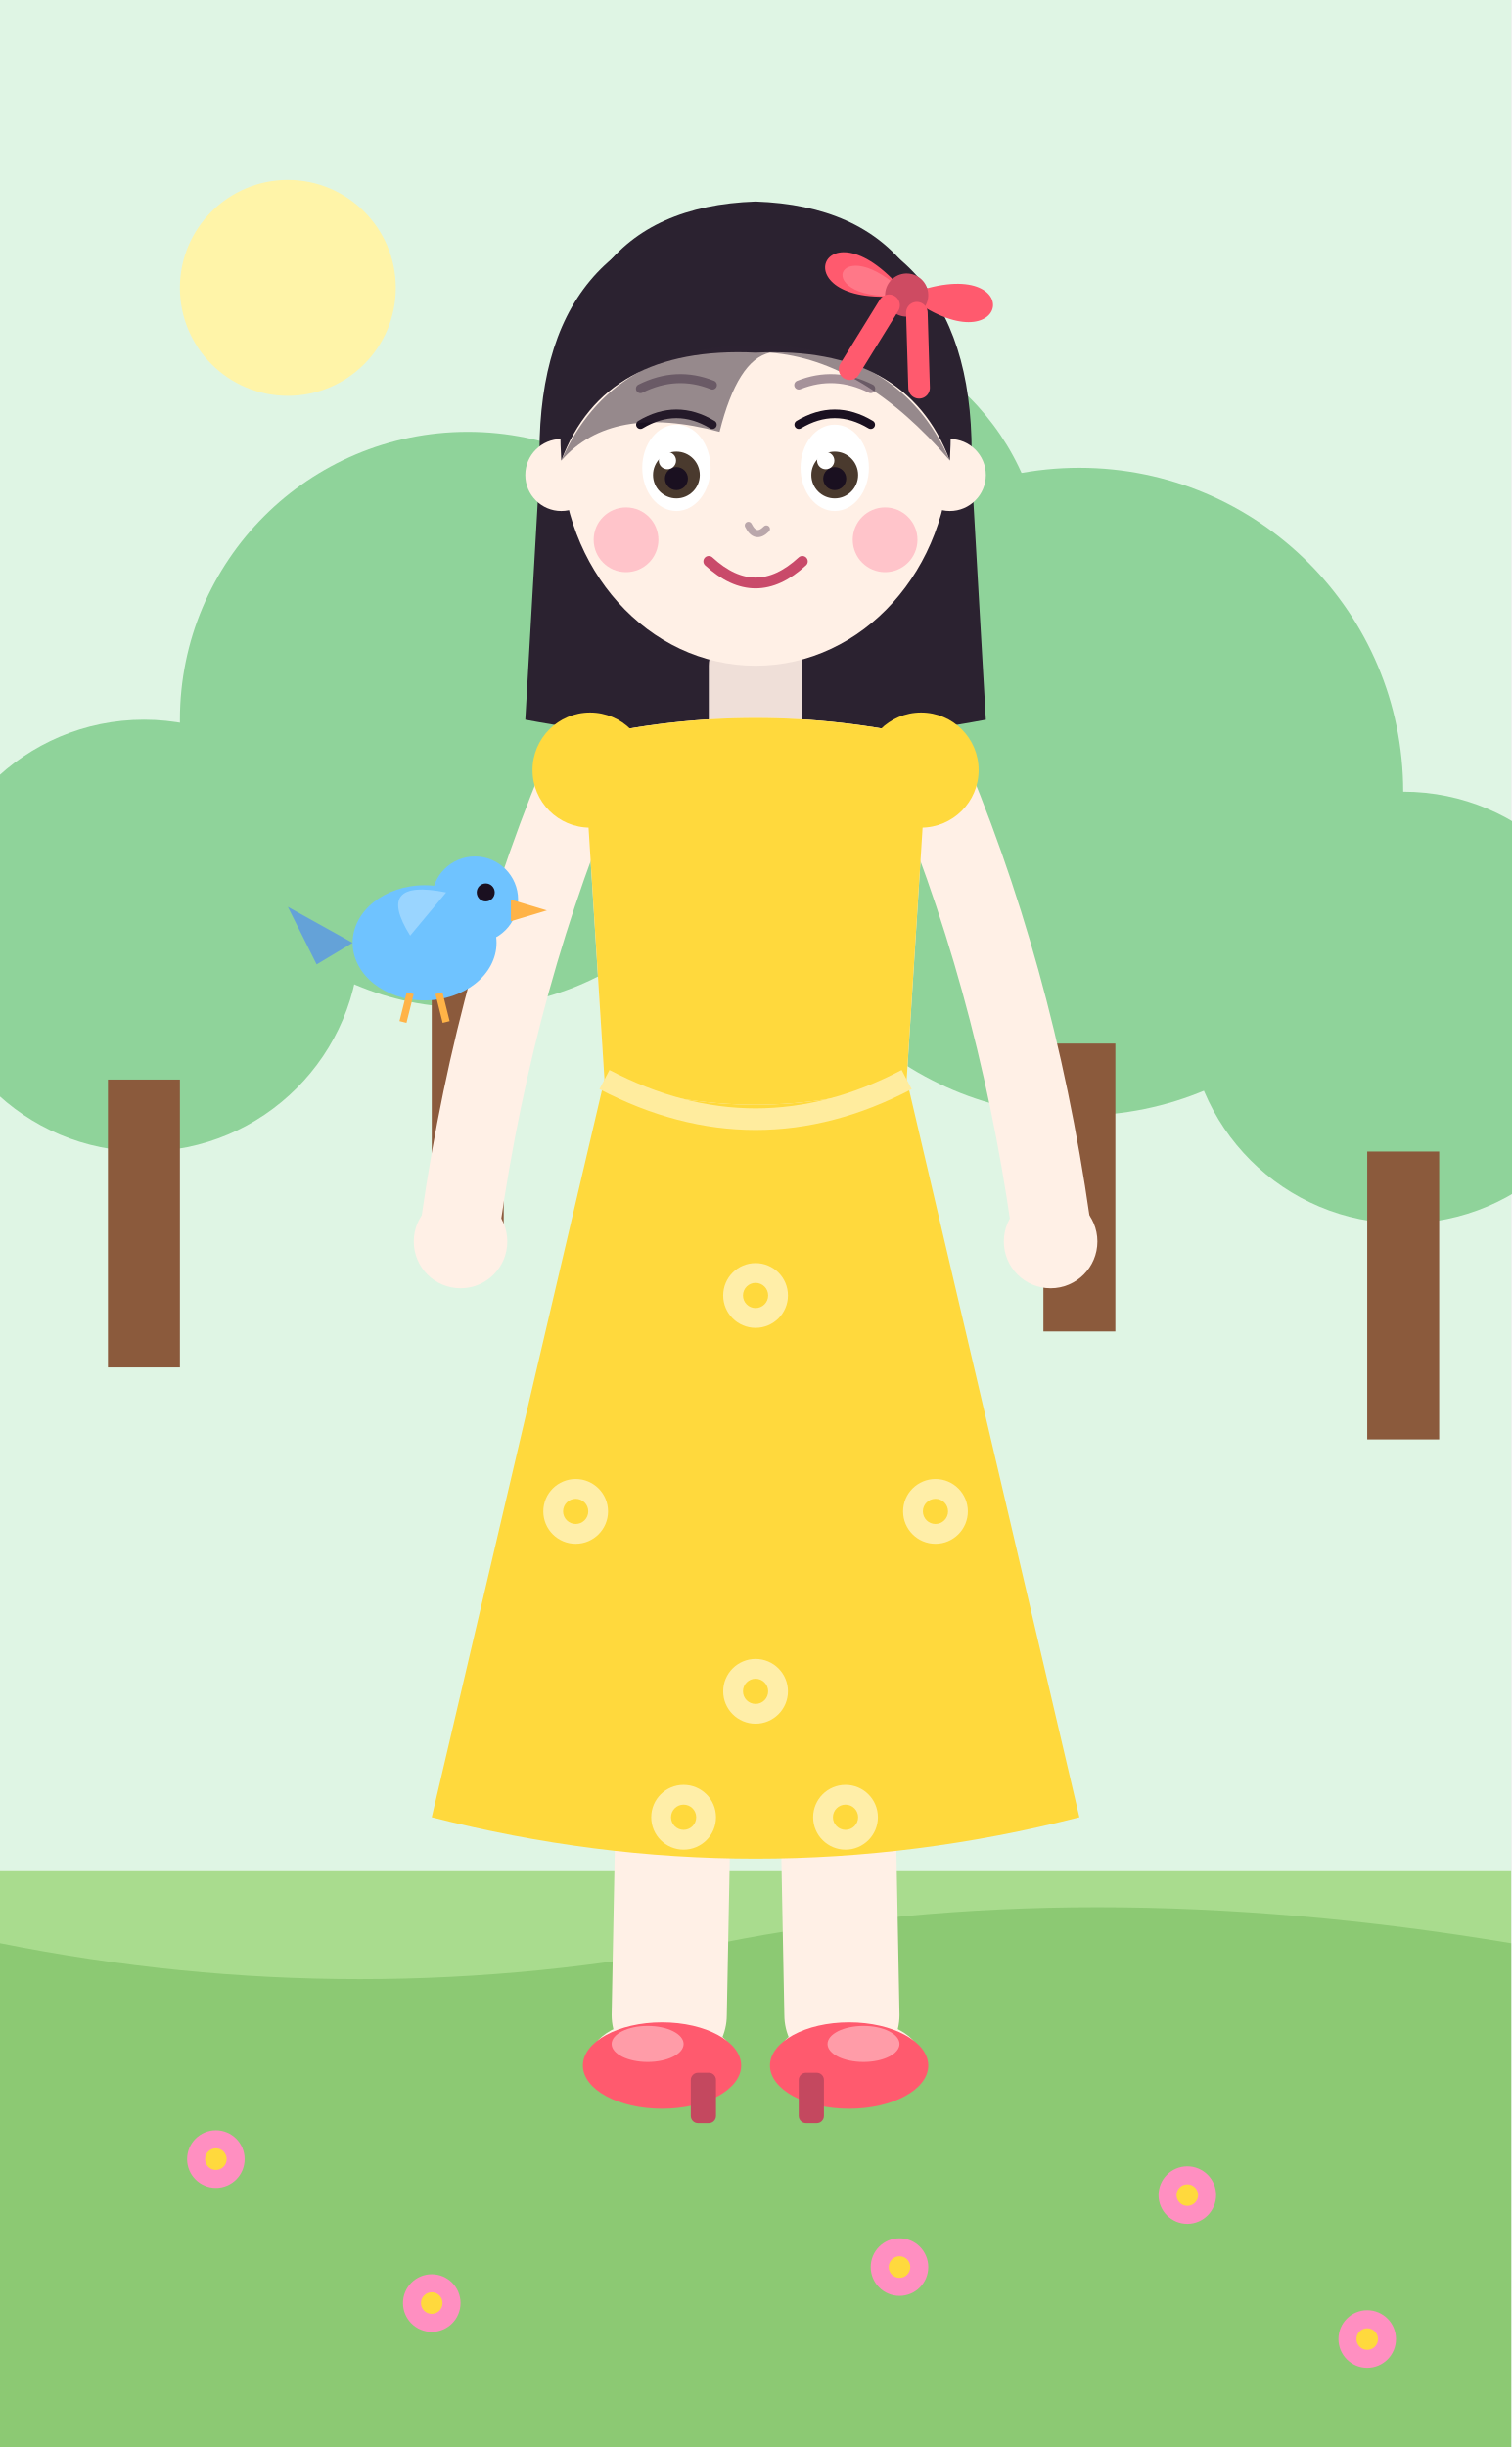
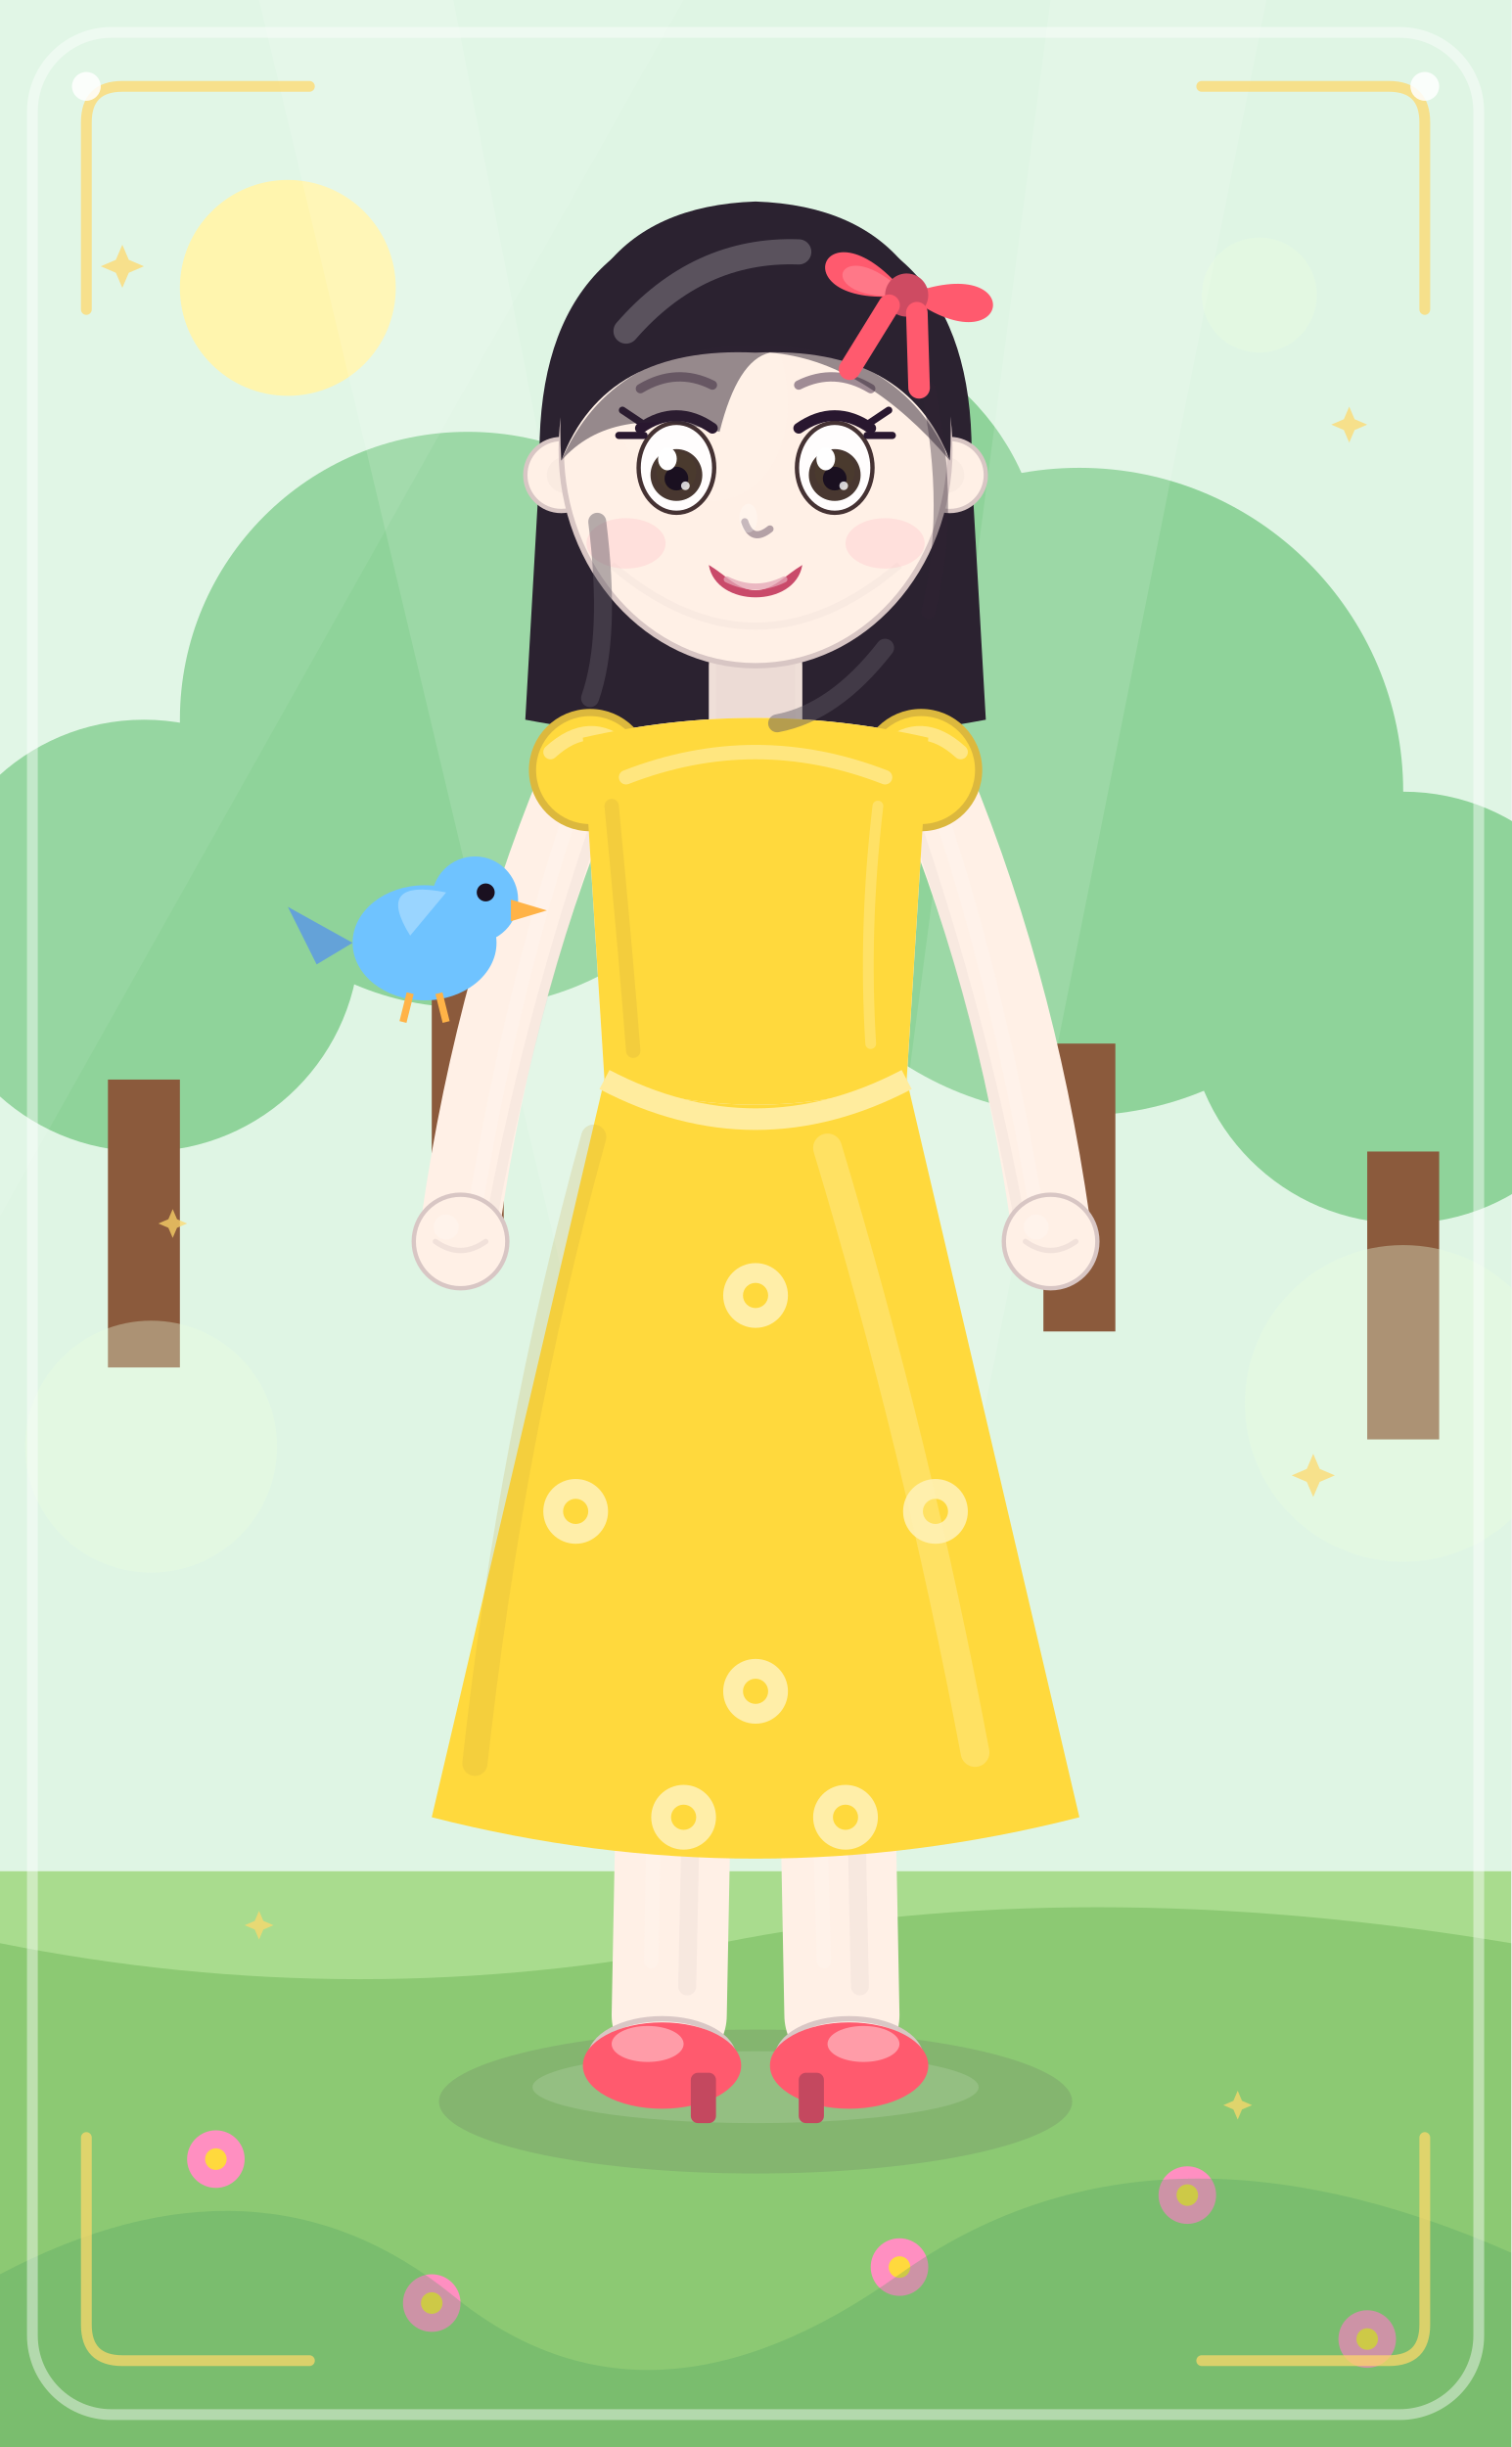
- <svg xmlns="http://www.w3.org/2000/svg" viewBox="0 0 420 680" width="420" height="680">
+ <svg xmlns="http://www.w3.org/2000/svg" viewBox="0 0 420 680" width="420" height="680" role="img" aria-label="백설공주 꾸미기">
  <g id="bg">
    <rect width="420" height="680" fill="#dff5e4" />
    <circle cx="40" cy="260" r="60" fill="#8fd39a" />
    <rect x="30" y="300" width="20" height="80" fill="#8b5a3c" />
    <circle cx="130" cy="200" r="80" fill="#8fd39a" />
    <rect x="120" y="260" width="20" height="80" fill="#8b5a3c" />
    <circle cx="300" cy="220" r="90" fill="#8fd39a" />
    <rect x="290" y="290" width="20" height="80" fill="#8b5a3c" />
    <circle cx="390" cy="280" r="60" fill="#8fd39a" />
    <rect x="380" y="320" width="20" height="80" fill="#8b5a3c" />
    <circle cx="220" cy="160" r="70" fill="#8fd39a" />
    <rect x="210" y="210" width="20" height="80" fill="#8b5a3c" />
    <rect y="520" width="420" height="160" fill="#a9dc8e" />
    <path d="M0 540 Q100 560 200 540 T420 540 L420 680 L0 680Z" fill="#8cc973" />
    <circle cx="60" cy="600" r="8" fill="#ff8fc1" />
    <circle cx="60" cy="600" r="3" fill="#ffd93d" />
    <circle cx="120" cy="640" r="8" fill="#ff8fc1" />
    <circle cx="120" cy="640" r="3" fill="#ffd93d" />
    <circle cx="330" cy="610" r="8" fill="#ff8fc1" />
    <circle cx="330" cy="610" r="3" fill="#ffd93d" />
    <circle cx="380" cy="650" r="8" fill="#ff8fc1" />
    <circle cx="380" cy="650" r="3" fill="#ffd93d" />
    <circle cx="250" cy="630" r="8" fill="#ff8fc1" />
    <circle cx="250" cy="630" r="3" fill="#ffd93d" />
    <circle cx="80" cy="80" r="30" fill="#fff4a8" />
  </g>
-   <g id="hairBack">
-     <path d="M150 130 Q148 62 210 58 Q272 62 270 130 L274 200 Q210 212 146 200 Z" fill="#2b2230" />
+   <g data-layer="background-depth" aria-hidden="true">
+     <path d="M72 0 L172 420 L208 420 L126 0Z M292 0 L238 410 L270 410 L352 0Z" fill="#fff" opacity=".12" />
+     <g fill="#eaffdf" opacity=".34">
+       <circle cx="42" cy="402" r="35" />
+       <circle cx="390" cy="390" r="44" />
+       <circle cx="350" cy="82" r="16" />
+     </g>
+     <path d="M0 632 Q72 594 126 638 T250 632 T420 626 V680 H0Z" fill="#4b9e61" opacity=".28" />
  </g>
-   <g id="body">
-     <path d="M190 350 L186 560" stroke="#fff0e6" stroke-width="32" stroke-linecap="round" />
-     <path d="M230 350 L234 560" stroke="#fff0e6" stroke-width="32" stroke-linecap="round" />
-     <ellipse cx="184" cy="572" rx="20" ry="11" fill="#fff0e6" />
-     <ellipse cx="236" cy="572" rx="20" ry="11" fill="#fff0e6" />
-     <path d="M164 210 Q 138 270 128 340" stroke="#fff0e6" stroke-width="22" stroke-linecap="round" fill="none" />
-     <path d="M256 210 Q 282 270 292 340" stroke="#fff0e6" stroke-width="22" stroke-linecap="round" fill="none" />
-     <rect x="197" y="176" width="26" height="34" rx="9" fill="#efdfd8" />
-     <path d="M162 205 Q210 194 258 205 L252 300 Q210 314 168 300 Z" fill="#fff0e6" />
-     <path d="M168 300 Q210 314 252 300 L262 352 Q210 368 158 352 Z" fill="#fff0e6" />
-     <circle cx="156" cy="132" r="10" fill="#fff0e6" />
-     <circle cx="264" cy="132" r="10" fill="#fff0e6" />
-     <ellipse cx="210" cy="125" rx="54" ry="60" fill="#fff0e6" />
-     <circle cx="128" cy="345" r="13" fill="#fff0e6" />
-     <circle cx="292" cy="345" r="13" fill="#fff0e6" />
+   <g id="groundShadow" aria-hidden="true">
+     <ellipse cx="210" cy="584" rx="88" ry="20" fill="#4b3156" opacity=".13" />
+     <ellipse cx="210" cy="580" rx="62" ry="10" fill="#fff" opacity=".13" />
  </g>
-   <g id="face">
-     <ellipse cx="188" cy="130" rx="9.5" ry="12" fill="#fff" />
-     <circle cx="188" cy="132" r="6.5" fill="#4a3a2e" />
-     <circle cx="188" cy="133" r="3.2" fill="#1a1020" />
-     <circle cx="185.5" cy="128" r="2.4" fill="#fff" />
-     <path d="M178 118 Q188 112 198 118" stroke="#1a1020" stroke-width="2.4" fill="none" stroke-linecap="round" />
-     <ellipse cx="232" cy="130" rx="9.5" ry="12" fill="#fff" />
-     <circle cx="232" cy="132" r="6.5" fill="#4a3a2e" />
-     <circle cx="232" cy="133" r="3.2" fill="#1a1020" />
-     <circle cx="229.5" cy="128" r="2.4" fill="#fff" />
-     <path d="M222 118 Q232 112 242 118" stroke="#1a1020" stroke-width="2.4" fill="none" stroke-linecap="round" />
-     <path d="M178 108 Q188 103 198 107" stroke="#a6929a" stroke-width="2.5" fill="none" stroke-linecap="round" />
-     <path d="M222 107 Q232 103 242 108" stroke="#a6929a" stroke-width="2.5" fill="none" stroke-linecap="round" />
-     <path d="M208 146 Q210 150 213 147" stroke="#baa7ab" stroke-width="2" fill="none" stroke-linecap="round" />
-     <path d="M197 156 Q210 168 223 156" stroke="#c94a6a" stroke-width="3" fill="none" stroke-linecap="round" />
-     <circle cx="174" cy="150" r="9" fill="#ff8fa8" opacity=".45" />
-     <circle cx="246" cy="150" r="9" fill="#ff8fa8" opacity=".45" />
-   </g>
-   <g id="dress">
-     <circle cx="164" cy="214" r="16" fill="#ffd93d" />
-     <circle cx="256" cy="214" r="16" fill="#ffd93d" />
-     <path d="M162 205 Q210 194 258 205 L252 300 Q210 314 168 300 Z" fill="#ffd93d" />
-     <path d="M168 300 Q210 314 252 300 L300 505 Q210 528 120 505 Z" fill="#ffd93d" />
-     <circle cx="160" cy="420" r="9" fill="#ffeea8" />
-     <circle cx="160" cy="420" r="3.5" fill="#ffd93d" />
-     <circle cx="210" cy="470" r="9" fill="#ffeea8" />
-     <circle cx="210" cy="470" r="3.5" fill="#ffd93d" />
-     <circle cx="260" cy="420" r="9" fill="#ffeea8" />
-     <circle cx="260" cy="420" r="3.5" fill="#ffd93d" />
-     <circle cx="190" cy="505" r="9" fill="#ffeea8" />
-     <circle cx="190" cy="505" r="3.5" fill="#ffd93d" />
-     <circle cx="235" cy="505" r="9" fill="#ffeea8" />
-     <circle cx="235" cy="505" r="3.5" fill="#ffd93d" />
-     <circle cx="210" cy="360" r="9" fill="#ffeea8" />
-     <circle cx="210" cy="360" r="3.5" fill="#ffd93d" />
-     <path d="M168 300 Q210 322 252 300" stroke="#ffec9e" stroke-width="6" fill="none" />
-   </g>
-   <g id="shoes">
-     <g transform="translate(184 572)">
-       <ellipse cx="0" cy="2" rx="22" ry="12" fill="#ff5a6e" />
-       <rect x="8" y="4" width="7" height="14" rx="2" fill="#c4485f" />
-       <ellipse cx="-4" cy="-4" rx="10" ry="5" fill="#ff9ca8" />
+   <g id="doll">
+     <g id="back" />
+     <g id="hairBack">
+       <path d="M150 130 Q148 62 210 58 Q272 62 270 130 L274 200 Q210 212 146 200 Z" fill="#2b2230" />
    </g>
-     <g transform="translate(236 572)">
-       <ellipse cx="0" cy="2" rx="22" ry="12" fill="#ff5a6e" />
-       <rect x="-14" y="4" width="7" height="14" rx="2" fill="#c4485f" />
-       <ellipse cx="4" cy="-4" rx="10" ry="5" fill="#ff9ca8" />
+     <g id="body">
+       <path d="M190 350 L186 560" stroke="#fff0e6" stroke-width="32" stroke-linecap="round" />
+       <path d="M230 350 L234 560" stroke="#fff0e6" stroke-width="32" stroke-linecap="round" />
+       <path d="M195 360 L191 552 M235 360 L239 552" stroke="#d8c6c4" stroke-width="5" opacity=".2" stroke-linecap="round" />
+       <path d="M184 365 L181 545 M224 365 L229 545" stroke="#fff5ef" stroke-width="4" opacity=".32" stroke-linecap="round" />
+       <ellipse cx="184" cy="572" rx="20" ry="11" fill="#fff0e6" stroke="#d8c6c4" stroke-width="1.5" opacity=".98" />
+       <ellipse cx="236" cy="572" rx="20" ry="11" fill="#fff0e6" stroke="#d8c6c4" stroke-width="1.5" opacity=".98" />
+       <path d="M164 210 Q 138 270 128 340" stroke="#fff0e6" stroke-width="22" stroke-linecap="round" fill="none" />
+       <path d="M256 210 Q 282 270 292 340" stroke="#fff0e6" stroke-width="22" stroke-linecap="round" fill="none" />
+       <path d="M162 216 Q143 270 132 336 M258 216 Q277 270 288 336" stroke="#fff5ef" stroke-width="4" stroke-linecap="round" fill="none" opacity=".34" />
+       <path d="M170 216 Q148 278 137 337 M250 216 Q272 278 283 337" stroke="#d8c6c4" stroke-width="3" stroke-linecap="round" fill="none" opacity=".18" />
+       <rect x="197" y="176" width="26" height="34" rx="9" fill="#efdfd8" />
+       <path d="M199 180 Q210 190 221 180 L221 204 Q210 211 199 204Z" fill="#d8c6c4" opacity=".16" />
+       <path d="M162 205 Q210 194 258 205 L252 300 Q210 314 168 300 Z" fill="#fff0e6" />
+       <path d="M168 300 Q210 314 252 300 L262 352 Q210 368 158 352 Z" fill="#fff0e6" />
+       <circle cx="156" cy="132" r="10" fill="#fff0e6" stroke="#d8c6c4" stroke-width="1.2" />
+       <circle cx="264" cy="132" r="10" fill="#fff0e6" stroke="#d8c6c4" stroke-width="1.2" />
+       <circle cx="157" cy="132" r="5" fill="#d8c6c4" opacity=".13" />
+       <circle cx="263" cy="132" r="5" fill="#d8c6c4" opacity=".13" />
+       <ellipse cx="210" cy="125" rx="54" ry="60" fill="#fff0e6" stroke="#d8c6c4" stroke-width="1.5" />
+       <ellipse cx="193" cy="106" rx="25" ry="34" fill="#fff5ef" opacity=".14" transform="rotate(-18 193 106)" />
+       <path d="M170 157 Q210 191 250 157" stroke="#d8c6c4" stroke-width="2" fill="none" opacity=".15" />
+       <circle cx="128" cy="345" r="13" fill="#fff0e6" stroke="#d8c6c4" stroke-width="1.2" />
+       <circle cx="292" cy="345" r="13" fill="#fff0e6" stroke="#d8c6c4" stroke-width="1.2" />
+       <path d="M121 345 q7 5 14 0 M285 345 q7 5 14 0" stroke="#d8c6c4" stroke-width="1.5" fill="none" opacity=".35" stroke-linecap="round" />
+       <circle cx="124" cy="341" r="3.5" fill="#fff5ef" opacity=".5" />
+       <circle cx="288" cy="341" r="3.5" fill="#fff5ef" opacity=".5" />
+     </g>
+     <g data-layer="face">
+       <ellipse cx="188" cy="130" rx="10.5" ry="12.5" fill="#fffdfd" stroke="#453233" stroke-width="1.2" />
+       <circle cx="188" cy="132" r="7.2" fill="#483730" />
+       <circle cx="188" cy="131" r="5.5" fill="#4a3a2e" />
+       <circle cx="188" cy="133" r="3.3" fill="#1a1020" />
+       <ellipse cx="185.5" cy="127.5" rx="2.6" ry="3.2" fill="#fff" />
+       <circle cx="190.5" cy="135" r="1.2" fill="#fff" opacity=".8" />
+       <path d="M178 119 Q188 112 198 119" stroke="#29172f" stroke-width="3" fill="none" stroke-linecap="round" />
+       <path d="M179 118 l-6 -4 M179 121 l-7 0" stroke="#29172f" stroke-width="2" fill="none" stroke-linecap="round" />
+       <ellipse cx="232" cy="130" rx="10.5" ry="12.5" fill="#fffdfd" stroke="#453233" stroke-width="1.2" />
+       <circle cx="232" cy="132" r="7.2" fill="#483730" />
+       <circle cx="232" cy="131" r="5.5" fill="#4a3a2e" />
+       <circle cx="232" cy="133" r="3.3" fill="#1a1020" />
+       <ellipse cx="229.5" cy="127.5" rx="2.6" ry="3.2" fill="#fff" />
+       <circle cx="234.5" cy="135" r="1.2" fill="#fff" opacity=".8" />
+       <path d="M222 119 Q232 112 242 119" stroke="#29172f" stroke-width="3" fill="none" stroke-linecap="round" />
+       <path d="M241 118 l6 -4 M241 121 l7 0" stroke="#29172f" stroke-width="2" fill="none" stroke-linecap="round" />
+       <path d="M178 108 Q188 102 198 107" stroke="#a08c95" stroke-width="2.6" fill="none" stroke-linecap="round" />
+       <path d="M222 107 Q232 102 242 108" stroke="#a08c95" stroke-width="2.6" fill="none" stroke-linecap="round" />
+       <path d="M207 145 Q209 151 214 147" stroke="#b4a1a6" stroke-width="2" fill="none" stroke-linecap="round" />
+       <ellipse cx="208" cy="144" rx="2.5" ry="4" fill="#fff" opacity=".26" />
+       <path d="M197 157 C202 160 205 164 210 164 C215 164 218 160 223 157 C221 169 199 169 197 157Z" fill="#c94a6a" />
+       <path d="M202 161 Q210 165 218 161" stroke="#e4a5b5" stroke-width="1.7" fill="none" opacity=".75" stroke-linecap="round" />
+       <ellipse cx="174" cy="151" rx="11" ry="7" fill="#ffc1c7" opacity=".34" />
+       <ellipse cx="246" cy="151" rx="11" ry="7" fill="#ffc1c7" opacity=".34" />
+     </g>
+     <g id="dress">
+       <circle cx="164" cy="214" r="16" fill="#ffd93d" stroke="#dcb83d" stroke-width="2" />
+       <circle cx="256" cy="214" r="16" fill="#ffd93d" stroke="#dcb83d" stroke-width="2" />
+       <path d="M153 209 Q164 199 174 208 M246 208 Q256 199 267 209" stroke="#ffec9e" stroke-width="4" fill="none" opacity=".72" stroke-linecap="round" />
+       <path d="M162 205 Q210 194 258 205 L252 300 Q210 314 168 300 Z" fill="#ffd93d" />
+       <path d="M168 300 Q210 314 252 300 L300 505 Q210 528 120 505 Z" fill="#ffd93d" />
+       <circle cx="160" cy="420" r="9" fill="#ffeea8" />
+       <circle cx="160" cy="420" r="3.5" fill="#ffd93d" />
+       <circle cx="210" cy="470" r="9" fill="#ffeea8" />
+       <circle cx="210" cy="470" r="3.5" fill="#ffd93d" />
+       <circle cx="260" cy="420" r="9" fill="#ffeea8" />
+       <circle cx="260" cy="420" r="3.5" fill="#ffd93d" />
+       <circle cx="190" cy="505" r="9" fill="#ffeea8" />
+       <circle cx="190" cy="505" r="3.5" fill="#ffd93d" />
+       <circle cx="235" cy="505" r="9" fill="#ffeea8" />
+       <circle cx="235" cy="505" r="3.5" fill="#ffd93d" />
+       <circle cx="210" cy="360" r="9" fill="#ffeea8" />
+       <circle cx="210" cy="360" r="3.5" fill="#ffd93d" />
+       <path d="M168 300 Q210 322 252 300" stroke="#ffec9e" stroke-width="6" fill="none" />
+       <g id="dressFinish" aria-hidden="true">
+         <path d="M174 216 Q210 202 246 216" stroke="#fff1b5" stroke-width="4" fill="none" opacity=".55" stroke-linecap="round" />
+         <path d="M170 224 Q174 266 176 292" stroke="#c8a53d" stroke-width="4" fill="none" opacity=".22" stroke-linecap="round" />
+         <path d="M244 224 Q240 258 242 290" stroke="#fff1b5" stroke-width="3" fill="none" opacity=".34" stroke-linecap="round" />
+         <path d="M165 316 Q142 399 132 490" stroke="#c8a53d" stroke-width="7" fill="none" opacity=".2" stroke-linecap="round" />
+         <path d="M230 319 Q255 402 271 487" stroke="#fff1b5" stroke-width="8" fill="none" opacity=".32" stroke-linecap="round" />
+       </g>
+     </g>
+     <g id="shoes">
+       <g transform="translate(184 572)">
+         <ellipse cx="0" cy="2" rx="22" ry="12" fill="#ff5a6e" />
+         <rect x="8" y="4" width="7" height="14" rx="2" fill="#c4485f" />
+         <ellipse cx="-4" cy="-4" rx="10" ry="5" fill="#ff9ca8" />
+       </g>
+       <g transform="translate(236 572)">
+         <ellipse cx="0" cy="2" rx="22" ry="12" fill="#ff5a6e" />
+         <rect x="-14" y="4" width="7" height="14" rx="2" fill="#c4485f" />
+         <ellipse cx="4" cy="-4" rx="10" ry="5" fill="#ff9ca8" />
+       </g>
+     </g>
+     <g id="hairFront">
+       <path d="M156 128 Q152 58 210 56 Q268 58 264 128 Q252 96 210 98 Q168 96 156 128 Z" fill="#2b2230" />
+       <path d="M156 128 Q170 112 200 120 Q205 100 214 98 Q240 100 264 128 Q250 96 210 96 Q170 96 156 128Z" fill="#2d2232" opacity=".5" />
+       <g aria-hidden="true">
+         <path d="M174 92 Q194 69 222 70" stroke="#847f87" stroke-width="7" fill="none" opacity=".52" stroke-linecap="round" />
+         <path d="M258 108 Q265 142 258 170" stroke="#2f2133" stroke-width="4" fill="none" opacity=".38" stroke-linecap="round" />
+         <path d="M166 145 Q170 177 164 194 M246 180 Q232 198 216 201" stroke="#5e5762" stroke-width="5" fill="none" opacity=".46" stroke-linecap="round" />
+       </g>
+     </g>
+     <g id="neck" />
+     <g id="crown">
+       <g transform="translate(252 82) rotate(15)">
+         <path d="M0 0 C -30 -22, -34 14, 0 0 C 30 -22, 34 14, 0 0Z" fill="#ff5a6e" />
+         <path d="M0 0 C -24 -14, -26 10, 0 0" fill="#ff8c9a" opacity=".6" />
+         <circle r="6" fill="#ce4b62" />
+         <path d="M-4 4 L-10 24 M4 4 L10 24" stroke="#ff5a6e" stroke-width="6" stroke-linecap="round" />
+       </g>
+     </g>
+     <g id="hand" />
+     <g id="pet">
+       <g transform="translate(118 262)">
+         <ellipse cx="0" cy="0" rx="20" ry="16" fill="#6fc3ff" />
+         <circle cx="14" cy="-12" r="12" fill="#6fc3ff" />
+         <path d="M-20 0 L-38 -10 L-30 6Z" fill="#64a2d8" />
+         <path d="M-4 -2 Q-14 -18 6 -14Z" fill="#9ad5ff" />
+         <path d="M24 -12 l10 3 -10 3Z" fill="#ffb347" />
+         <circle cx="17" cy="-14" r="2.5" fill="#1a1020" />
+         <path d="M-4 14 l-2 8 M4 14 l2 8" stroke="#ffb347" stroke-width="2" />
+       </g>
    </g>
  </g>
-   <g id="hairFront">
-     <path d="M156 128 Q152 58 210 56 Q268 58 264 128 Q252 96 210 98 Q168 96 156 128 Z" fill="#2b2230" />
-     <path d="M156 128 Q170 112 200 120 Q205 100 214 98 Q240 100 264 128 Q250 96 210 96 Q170 96 156 128Z" fill="#2d2232" opacity=".5" />
-   </g>
-   <g id="crown">
-     <g transform="translate(252 82) rotate(15)">
-       <path d="M0 0 C -30 -22, -34 14, 0 0 C 30 -22, 34 14, 0 0Z" fill="#ff5a6e" />
-       <path d="M0 0 C -24 -14, -26 10, 0 0" fill="#ff8c9a" opacity=".6" />
-       <circle r="6" fill="#ce4b62" />
-       <path d="M-4 4 L-10 24 M4 4 L10 24" stroke="#ff5a6e" stroke-width="6" stroke-linecap="round" />
-     </g>
-   </g>
-   <g id="pet">
-     <g transform="translate(118 262)">
-       <ellipse cx="0" cy="0" rx="20" ry="16" fill="#6fc3ff" />
-       <circle cx="14" cy="-12" r="12" fill="#6fc3ff" />
-       <path d="M-20 0 L-38 -10 L-30 6Z" fill="#64a2d8" />
-       <path d="M-4 -2 Q-14 -18 6 -14Z" fill="#9ad5ff" />
-       <path d="M24 -12 l10 3 -10 3Z" fill="#ffb347" />
-       <circle cx="17" cy="-14" r="2.5" fill="#1a1020" />
-       <path d="M-4 14 l-2 8 M4 14 l2 8" stroke="#ffb347" stroke-width="2" />
-     </g>
+   <g id="sceneFX" aria-hidden="true">
+     <path d="M0 0 H190 L0 338Z" fill="#fff" opacity=".07" />
+     <path class="twinkle" d="M34 68 l1.8 4.2 4.2 1.8 -4.2 1.8 -1.8 4.2 -1.8 -4.2 -4.2 -1.8 4.2 -1.8Z" fill="#ffd86a" opacity=".72" />
+     <path class="twinkle" d="M375 113 l1.5 3.5 3.5 1.5 -3.5 1.5 -1.5 3.5 -1.5 -3.5 -3.5 -1.5 3.5 -1.5Z" fill="#ffd86a" opacity=".72" />
+     <path class="twinkle" d="M48 336 l1.2 2.8 2.8 1.2 -2.8 1.2 -1.2 2.8 -1.2 -2.8 -2.8 -1.2 2.8 -1.2Z" fill="#ffd86a" opacity=".72" />
+     <path class="twinkle" d="M365 404 l1.8 4.2 4.2 1.8 -4.2 1.8 -1.8 4.2 -1.8 -4.2 -4.2 -1.8 4.2 -1.8Z" fill="#ffd86a" opacity=".72" />
+     <path class="twinkle" d="M72 531 l1.2 2.8 2.8 1.2 -2.8 1.2 -1.2 2.8 -1.2 -2.8 -2.8 -1.2 2.8 -1.2Z" fill="#ffd86a" opacity=".72" />
+     <path class="twinkle" d="M344 581 l1.2 2.8 2.8 1.2 -2.8 1.2 -1.2 2.8 -1.2 -2.8 -2.8 -1.2 2.8 -1.2Z" fill="#ffd86a" opacity=".72" />
+     <rect x="9" y="9" width="402" height="662" rx="22" fill="none" stroke="#fff" stroke-width="3" opacity=".43" />
+     <path d="M24 86 V34 Q24 24 34 24 H86 M334 24 H386 Q396 24 396 34 V86 M24 594 V646 Q24 656 34 656 H86 M334 656 H386 Q396 656 396 646 V594" fill="none" stroke="#ffd86a" stroke-width="3" opacity=".72" stroke-linecap="round" />
+     <circle cx="24" cy="24" r="4" fill="#fff" opacity=".85" />
+     <circle cx="396" cy="24" r="4" fill="#fff" opacity=".85" />
  </g>
</svg>
